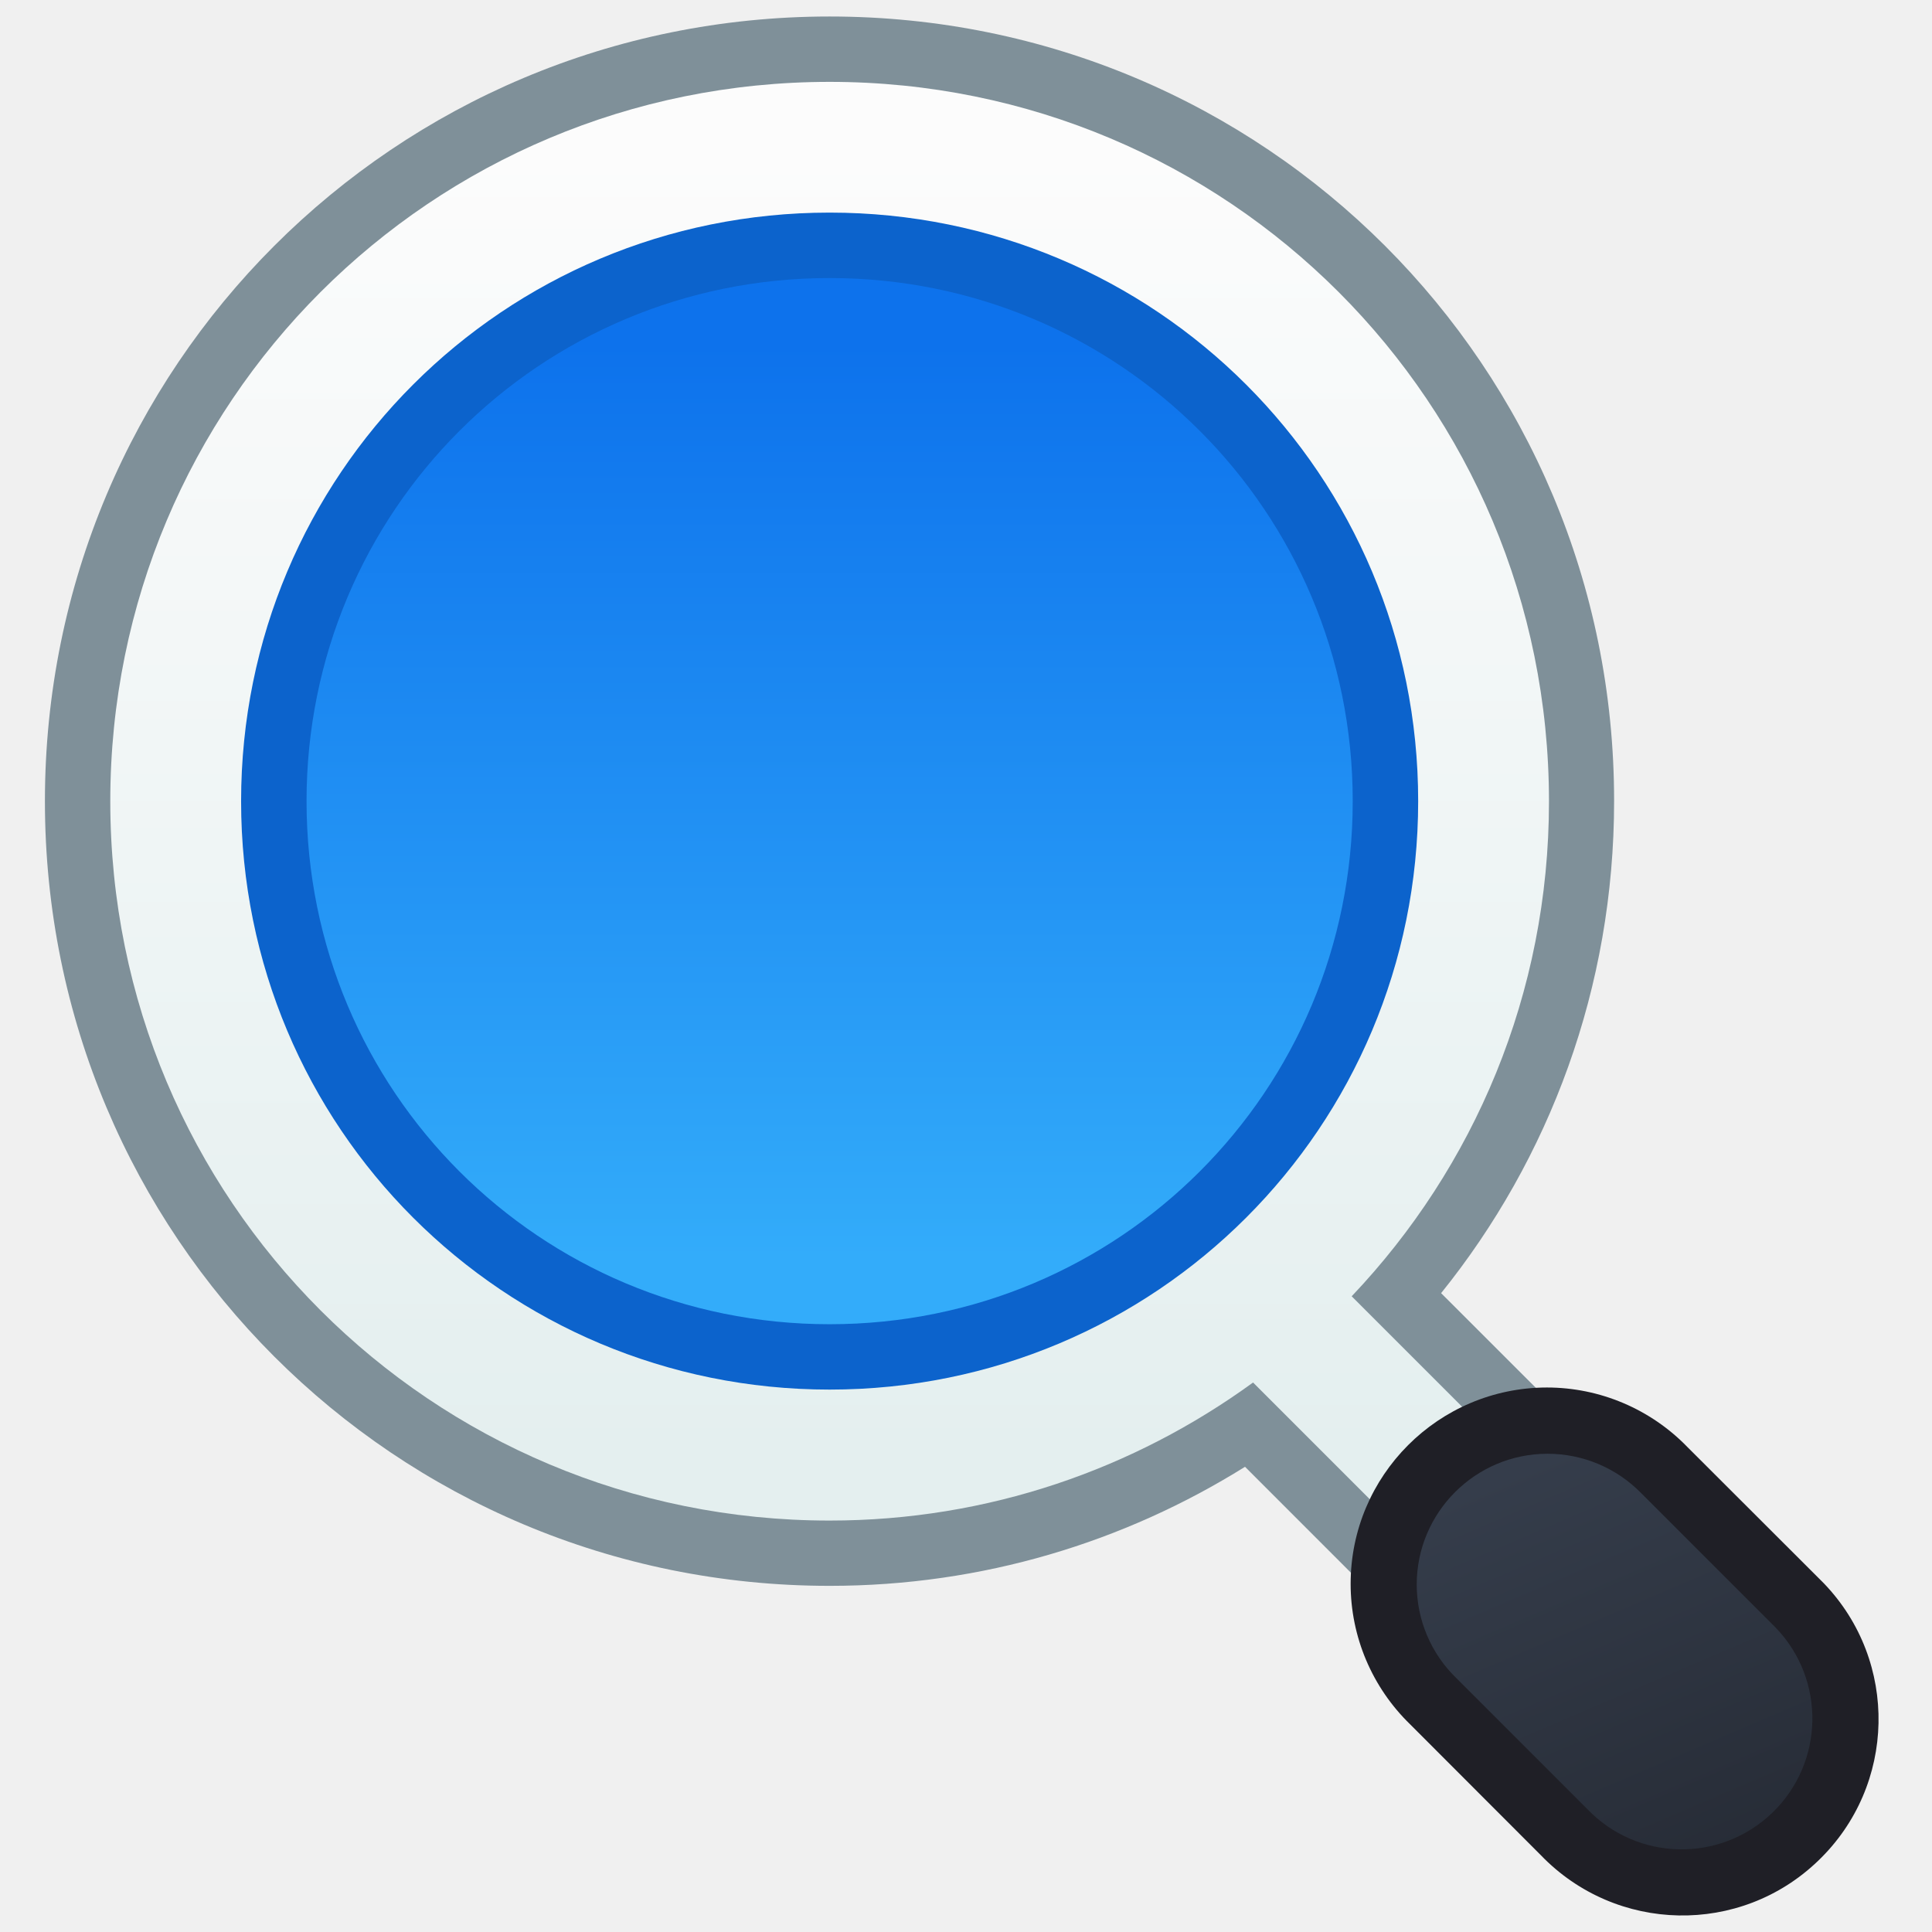
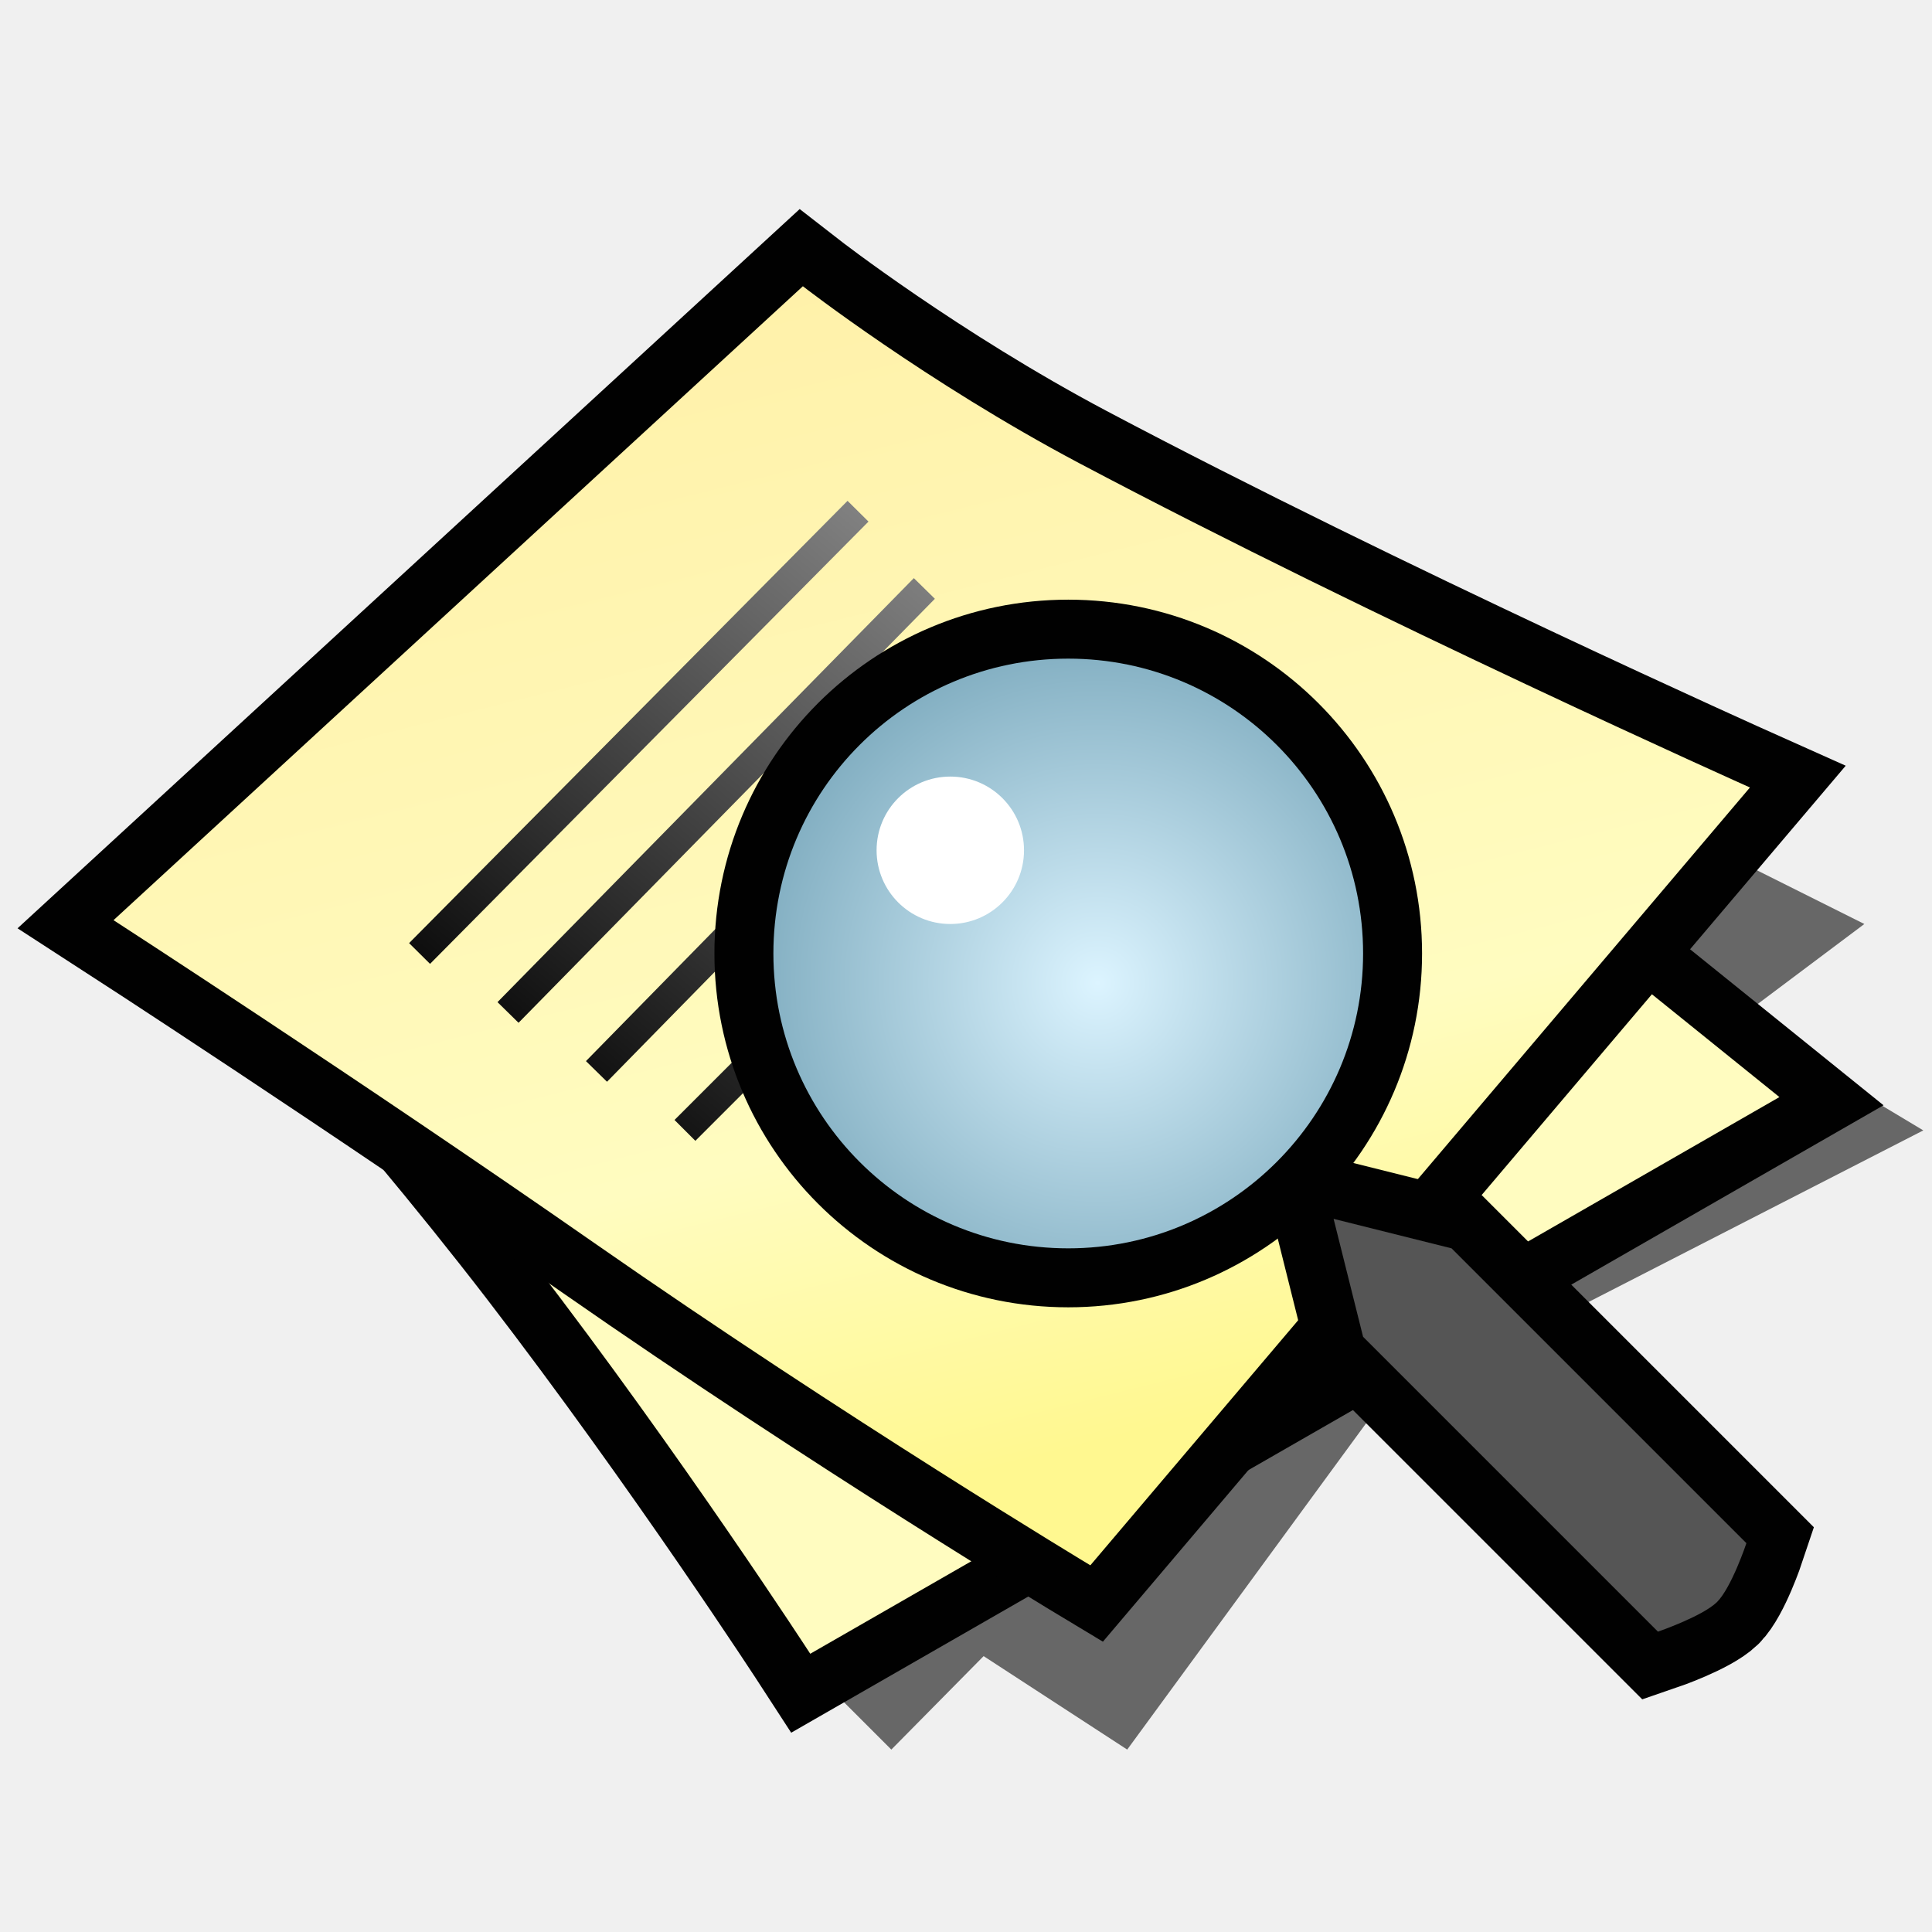
- <svg xmlns="http://www.w3.org/2000/svg" version="1.1" id="svg8" x="0px" y="0px" width="24px" height="24px" viewBox="0 0 24 24" enable-background="new 0 0 24 24" xml:space="preserve">
-   <g id="layer1" transform="translate(0,-282.65)">
-     <g id="g2634" transform="translate(7,5)">
-       <path id="path1938" fill="#7F9099" d="M3.306,277.855c-5.4,0-9.748,4.347-9.748,9.748    c0,5.401,4.348,9.747,9.748,9.747c1.9,0,3.664-0.545,5.16-1.479l5.063,5.064l2.298-2.299l-4.925-4.922    c1.345-1.67,2.149-3.794,2.149-6.113C13.054,282.201,8.706,277.855,3.306,277.855z" />
-       <linearGradient id="path1940_1_" gradientUnits="userSpaceOnUse" x1="-20.18" y1="565.661" x2="-20.18" y2="549.414" gradientTransform="matrix(1 0 0 1 24.585 -269.9355)">
-         <stop offset="0" style="stop-color:#E4EFEF" />
-         <stop offset="1" style="stop-color:#FCFCFC" />
-       </linearGradient>
-       <path id="path1940" fill="url(#path1940_1_)" d="M3.306,278.667    c-4.95,0-8.936,3.985-8.936,8.936c0,4.95,3.985,8.936,8.936,8.936c1.972,0,3.783-0.641,5.26-1.715l4.727,4.727l1.148-1.148    l-4.65-4.65c1.519-1.6,2.451-3.757,2.451-6.147C12.241,282.651,8.255,278.667,3.306,278.667z" />
-       <path id="rect1902" fill="#0C63CC" d="M3.306,280.291c4.051,0,7.311,3.261,7.311,7.311    s-3.26,7.31-7.311,7.31s-7.311-3.26-7.311-7.31C-4.004,283.551-0.745,280.291,3.306,280.291z" />
-       <linearGradient id="rect1906_1_" gradientUnits="userSpaceOnUse" x1="-21.279" y1="845.873" x2="-21.279" y2="834.501" gradientTransform="matrix(1 0 0 1 24.585 -552.5859)">
-         <stop offset="0" style="stop-color:#33ACFA" />
-         <stop offset="1" style="stop-color:#0D72EC" />
-       </linearGradient>
-       <path id="rect1906" fill="url(#rect1906_1_)" d="M3.306,281.104c3.6,0,6.498,2.898,6.498,6.498    c0,3.601-2.898,6.498-6.498,6.498s-6.498-2.896-6.498-6.498C-3.192,284.002-0.294,281.104,3.306,281.104z" />
-       <path id="path1711-0" fill="#1F1F26" d="M12.216,294.886c-1.346,0.002-2.438,1.094-2.438,2.439    c0,0.658,0.267,1.287,0.74,1.746l1.623,1.625c0.935,0.971,2.478,1.002,3.446,0.068c0.971-0.932,1.002-2.475,0.07-3.445    c-0.023-0.023-0.047-0.047-0.07-0.07l-1.625-1.623C13.505,295.154,12.874,294.886,12.216,294.886z" />
-       <linearGradient id="path1711-0-6_1_" gradientUnits="userSpaceOnUse" x1="-10.102" y1="854.081" x2="-12.539" y2="848.394" gradientTransform="matrix(1 0 0 1 24.585 -552.5859)">
-         <stop offset="0" style="stop-color:#252A34" />
-         <stop offset="1" style="stop-color:#353D4B" />
-       </linearGradient>
-       <path id="path1711-0-6" fill="url(#path1711-0-6_1_)" d="M12.224,295.709    c-0.896,0-1.625,0.729-1.625,1.625c0,0.439,0.178,0.859,0.494,1.164l1.625,1.625c0.621,0.648,1.648,0.67,2.297,0.047    c0.646-0.621,0.668-1.648,0.047-2.297c-0.016-0.016-0.031-0.031-0.047-0.047l-1.625-1.625    C13.083,295.886,12.663,295.709,12.224,295.709z" />
-     </g>
+ <svg xmlns="http://www.w3.org/2000/svg" version="1.1" width="32" height="32" color-interpolation="linearRGB" id="svg62">
+   <defs id="defs66" />
+   <g id="g60" transform="matrix(0.4883665,0,0,0.4883665,0.600622,0.1649948)">
+     <path style="fill:#010101;fill-opacity:0.573" d="m 27,57 2,2 3.13,-3.17 L 37,59 45.39,47.54 64,38 59,35 61,37 36,49 Z m 31,-23 4,-3 -4,-2 -3,3 z" id="path2" />
+     <path style="fill:none;stroke:#010101;stroke-width:4" d="m 6.25,30 c 0,0 5.62,6 10.62,12.5 5,6.5 9.38,13.25 9.38,13.25 L 59.12,36.87 32,15 Z" id="path4" />
+     <radialGradient id="gradient0" gradientUnits="userSpaceOnUse" cx="0" cy="0" r="64" gradientTransform="matrix(0.5714,0,0,0.3333,26,35)">
+       <stop offset="1" stop-color="#fffcc0" id="stop6" />
+       <stop offset="0.489" stop-color="#f1b706" id="stop8" />
+     </radialGradient>
+     <path style="fill:url(#gradient0)" d="m 6.25,30 c 0,0 5.62,6 10.62,12.5 5,6.5 9.38,13.25 9.38,13.25 L 59.12,36.87 32,15 Z" id="path11" />
+     <path style="fill:none;stroke:#010101;stroke-width:4" d="m 2.62,30.87 c 0,0 8.33,5.39 16.38,11 8.44,5.88 16.75,10.88 16.75,10.88 L 58.12,26.37 c 0,0 -12.68,-5.67 -22.75,-11 -5.19,-2.75 -9.37,-6 -9.37,-6 z" id="path13" />
+     <linearGradient id="gradient1" gradientUnits="userSpaceOnUse" x1="107.04" y1="-17.09" x2="118.33" y2="27.99">
+       <stop offset="0" stop-color="#ffefa5" id="stop15" />
+       <stop offset="0.742" stop-color="#fffcc0" id="stop17" />
+       <stop offset="1" stop-color="#fff890" id="stop19" />
+     </linearGradient>
+     <path style="fill:url(#gradient1)" d="m 2.62,30.87 c 0,0 8.33,5.39 16.38,11 8.44,5.88 16.75,10.88 16.75,10.88 L 58.12,26.37 c 0,0 -12.68,-5.67 -22.75,-11 -5.19,-2.75 -9.37,-6 -9.37,-6 z" id="path22" />
+     <linearGradient id="gradient2" gradientUnits="userSpaceOnUse" x1="-47.14" y1="-15.78" x2="-28.46" y2="-37.85">
+       <stop offset="0" stop-color="#010101" id="stop24" />
+       <stop offset="1" stop-color="#9e9e9e" id="stop26" />
+     </linearGradient>
+     <path style="fill:none;stroke:url(#gradient2);stroke-width:1" d="M 19,36 31.87,22.87 M 13,32 27.87,17" id="path29" />
+     <linearGradient id="gradient3" gradientUnits="userSpaceOnUse" x1="-47.14" y1="-15.78" x2="-28.46" y2="-37.85">
+       <stop offset="0" stop-color="#010101" id="stop31" />
+       <stop offset="1" stop-color="#9e9e9e" id="stop33" />
+     </linearGradient>
+     <path style="fill:none;stroke:url(#gradient3);stroke-width:1" d="M 22,38 33.75,26.25 M 16,34 30.12,19.62" id="path36" />
+     <path style="fill:none;stroke:#010101;stroke-width:4" d="m 44,49 10,10 c 0,0 1.49,-0.51 2,-1 0.5,-0.5 1,-2 1,-2 L 47,46 43,45 Z" transform="translate(1,-4)" id="path38" />
+     <linearGradient id="gradient4" gradientUnits="userSpaceOnUse" x1="30.33" y1="44.37" x2="34.46" y2="36.98">
+       <stop offset="1" stop-color="#555555" id="stop40" />
+       <stop offset="0.761" stop-color="#858585" id="stop42" />
+       <stop offset="0" stop-color="#505050" id="stop44" />
+     </linearGradient>
+     <path style="fill:url(#gradient4)" d="m 44,49 10,10 c 0,0 1.49,-0.51 2,-1 0.5,-0.5 1,-2 1,-2 L 47,46 43,45 Z" transform="translate(1,-4)" id="path47" />
+     <path style="fill:none;stroke:#010101;stroke-width:4" d="m 34,26 c -5.53,0 -10,4.47 -10,10 0,5.52 4.47,10 10,10 5.52,0 10,-4.48 10,-10 0,-5.53 -4.48,-10 -10,-10 z" transform="translate(1,-4)" id="path49" />
+     <radialGradient id="gradient5" gradientUnits="userSpaceOnUse" cx="0" cy="0" r="64" gradientTransform="matrix(0.25,0,0,0.25,35,37)">
+       <stop offset="0" stop-color="#dcf4ff" id="stop51" />
+       <stop offset="1" stop-color="#6094aa" id="stop53" />
+     </radialGradient>
+     <path style="fill:url(#gradient5)" d="m 34,26 c -5.53,0 -10,4.47 -10,10 0,5.52 4.47,10 10,10 5.52,0 10,-4.48 10,-10 0,-5.53 -4.48,-10 -10,-10 z" transform="translate(1,-4)" id="path56" />
+     <path style="fill:#ffffff" d="m 34,26 c -5.53,0 -10,4.47 -10,10 0,5.52 4.47,10 10,10 5.52,0 10,-4.48 10,-10 0,-5.53 -4.48,-10 -10,-10 z" transform="matrix(0.25,0,0,0.25,22.5,19.5)" id="path58" />
  </g>
</svg>
